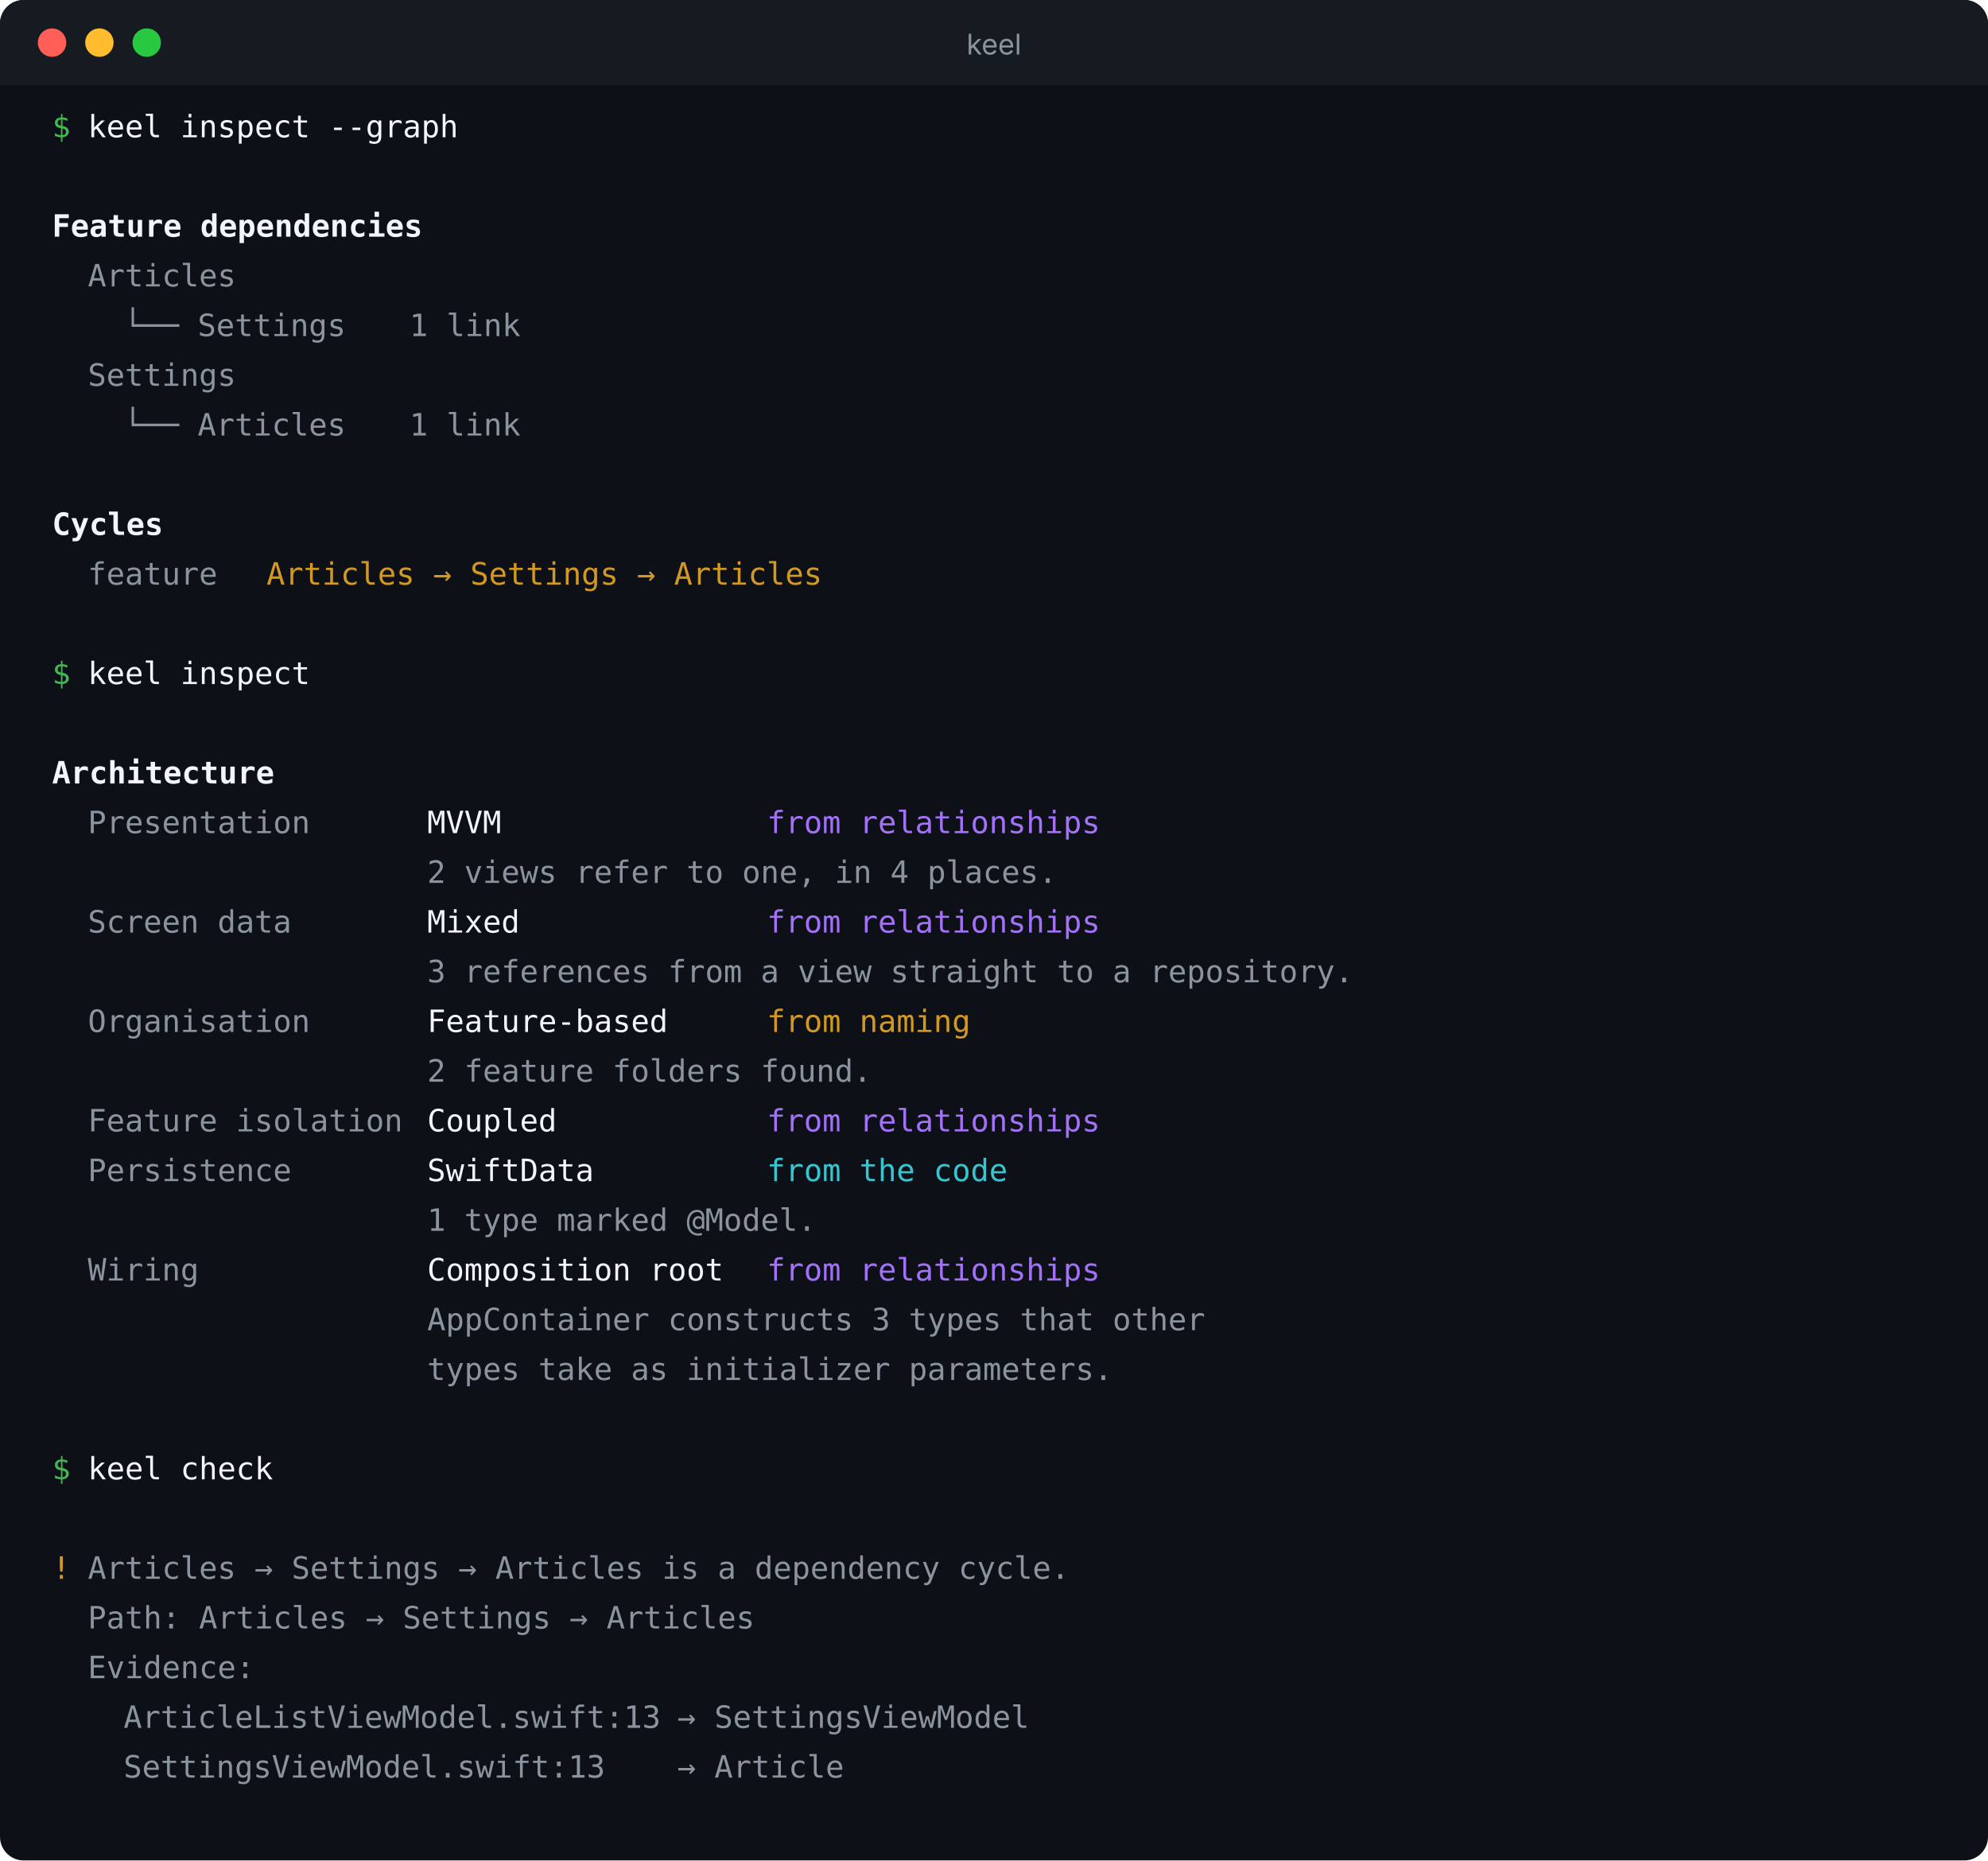
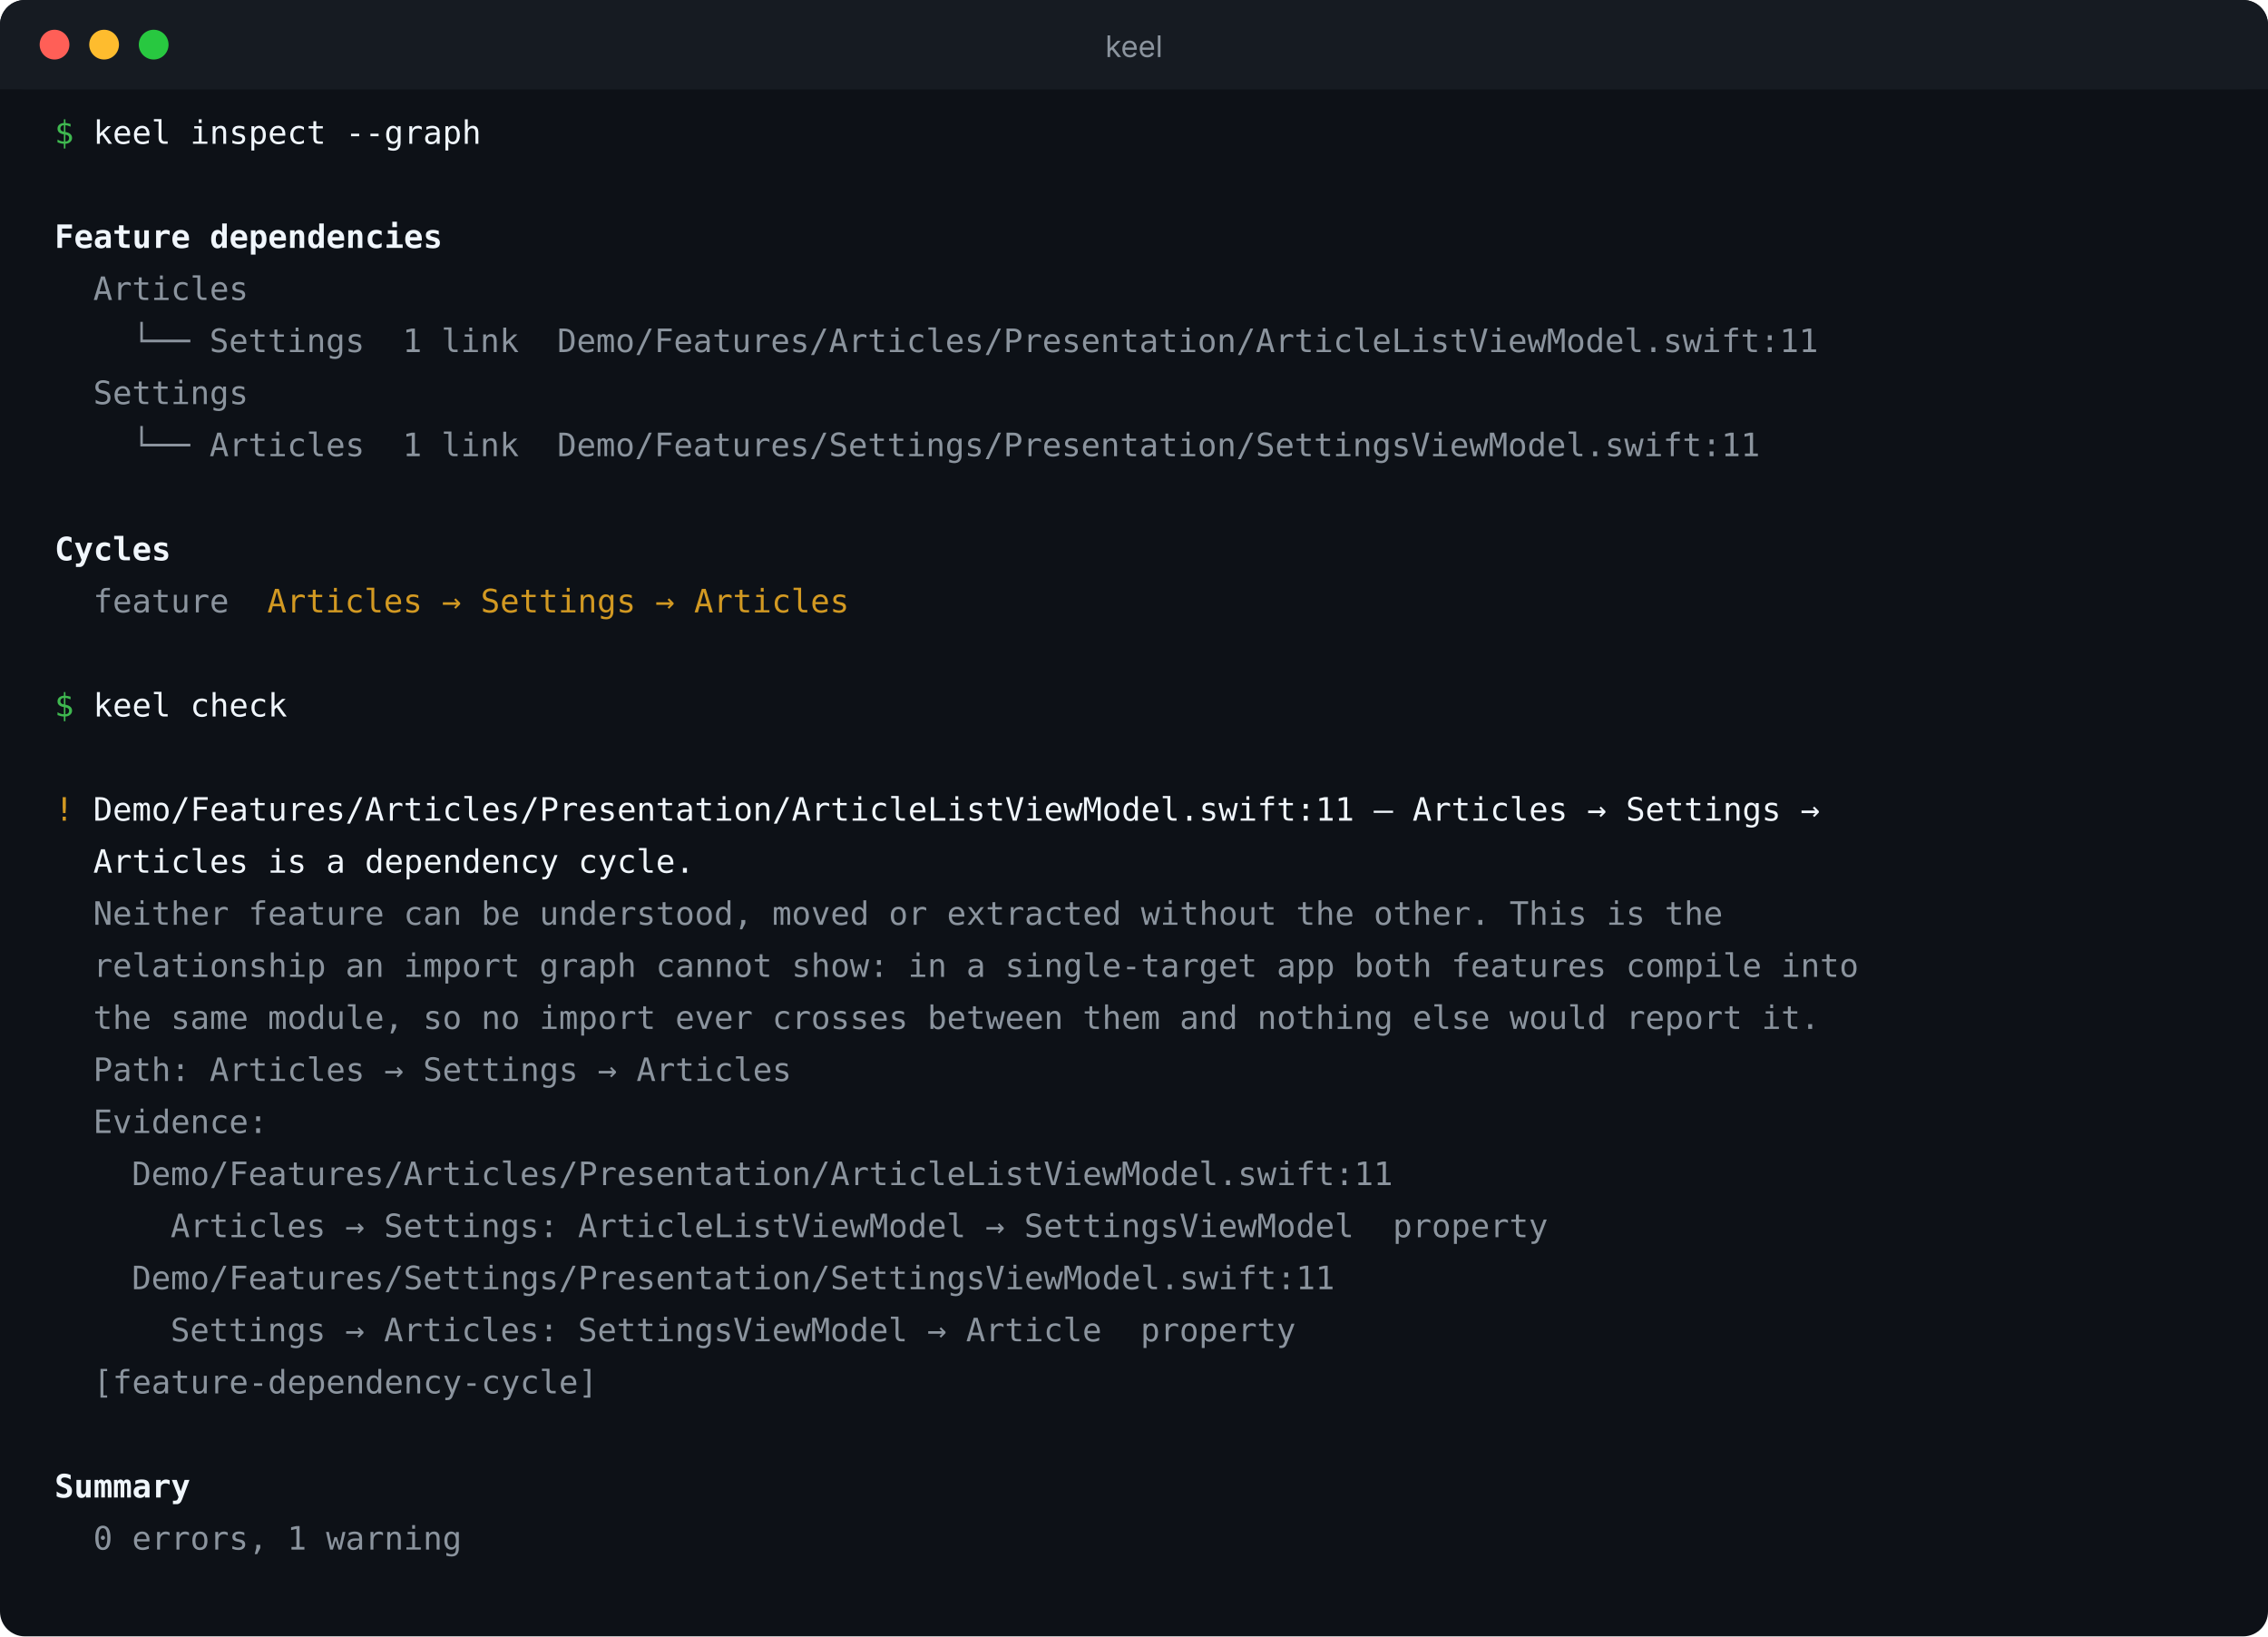
- <svg xmlns="http://www.w3.org/2000/svg" width="840" height="786" viewBox="0 0 840 786" role="img" aria-label="keel generating, extending and inspecting an iOS project">
-   <rect width="840" height="786" rx="10" fill="#0d1117" />
-   <rect width="840" height="36" rx="10" fill="#161b22" />
-   <rect y="26" width="840" height="10" fill="#161b22" />
+ <svg xmlns="http://www.w3.org/2000/svg" width="915" height="660" viewBox="0 0 915 660" role="img" aria-label="keel inspect --graph and keel check reporting a feature dependency cycle">
+   <rect width="915" height="660" rx="10" fill="#0d1117" />
+   <rect width="915" height="36" rx="10" fill="#161b22" />
+   <rect y="26" width="915" height="10" fill="#161b22" />
  <circle cx="22" cy="18" r="6" fill="#ff5f57" />
  <circle cx="42" cy="18" r="6" fill="#febc2e" />
  <circle cx="62" cy="18" r="6" fill="#28c840" />
-   <text x="420.0" y="23" fill="#8b949e" font-size="12" text-anchor="middle" font-family="-apple-system, BlinkMacSystemFont, Segoe UI, sans-serif">keel</text>
+   <text x="457.5" y="23" fill="#8b949e" font-size="12" text-anchor="middle" font-family="-apple-system, BlinkMacSystemFont, Segoe UI, sans-serif">keel</text>
  <g font-family="ui-monospace, SFMono-Regular, SF Mono, Menlo, Consolas, monospace" font-size="13" xml:space="preserve">
    <text>
      <tspan x="22.0" y="58.0" fill="#3fb950">$ </tspan>
-       <tspan x="37.1" y="58.0" fill="#f0f6fc">keel inspect --graph</tspan>
+       <tspan x="37.6" y="58.0" fill="#f0f6fc">keel inspect --graph</tspan>
    </text>
    <text>
      <tspan x="22.0" y="100.0" fill="#f0f6fc" font-weight="700">Feature dependencies</tspan>
    </text>
    <text>
-       <tspan x="37.1" y="121.0" fill="#8b949e">Articles</tspan>
+       <tspan x="37.6" y="121.0" fill="#8b949e">Articles</tspan>
    </text>
    <text>
-       <tspan x="52.2" y="142.0" fill="#8b949e">└── Settings</tspan>
-       <tspan x="173.0" y="142.0" fill="#8b949e">1 link</tspan>
+       <tspan x="53.2" y="142.0" fill="#8b949e">└── Settings</tspan>
+       <tspan x="162.4" y="142.0" fill="#8b949e">1 link</tspan>
+       <tspan x="224.8" y="142.0" fill="#8b949e">Demo/Features/Articles/Presentation/ArticleListViewModel.swift:11</tspan>
    </text>
    <text>
-       <tspan x="37.1" y="163.0" fill="#8b949e">Settings</tspan>
+       <tspan x="37.6" y="163.0" fill="#8b949e">Settings</tspan>
    </text>
    <text>
-       <tspan x="52.2" y="184.0" fill="#8b949e">└── Articles</tspan>
-       <tspan x="173.0" y="184.0" fill="#8b949e">1 link</tspan>
+       <tspan x="53.2" y="184.0" fill="#8b949e">└── Articles</tspan>
+       <tspan x="162.4" y="184.0" fill="#8b949e">1 link</tspan>
+       <tspan x="224.8" y="184.0" fill="#8b949e">Demo/Features/Settings/Presentation/SettingsViewModel.swift:11</tspan>
    </text>
    <text>
      <tspan x="22.0" y="226.0" fill="#f0f6fc" font-weight="700">Cycles</tspan>
    </text>
    <text>
-       <tspan x="37.1" y="247.0" fill="#8b949e">feature</tspan>
-       <tspan x="112.6" y="247.0" fill="#d29922">Articles → Settings → Articles</tspan>
+       <tspan x="37.6" y="247.0" fill="#8b949e">feature</tspan>
+       <tspan x="107.8" y="247.0" fill="#d29922">Articles → Settings → Articles</tspan>
    </text>
    <text>
      <tspan x="22.0" y="289.0" fill="#3fb950">$ </tspan>
-       <tspan x="37.1" y="289.0" fill="#f0f6fc">keel inspect</tspan>
+       <tspan x="37.6" y="289.0" fill="#f0f6fc">keel check</tspan>
    </text>
    <text>
-       <tspan x="22.0" y="331.0" fill="#f0f6fc" font-weight="700">Architecture</tspan>
+       <tspan x="22.0" y="331.0" fill="#d29922">!</tspan>
+       <tspan x="37.6" y="331.0" fill="#f0f6fc">Demo/Features/Articles/Presentation/ArticleListViewModel.swift:11 — Articles → Settings →</tspan>
    </text>
    <text>
-       <tspan x="37.1" y="352.0" fill="#8b949e">Presentation</tspan>
-       <tspan x="180.5" y="352.0" fill="#f0f6fc">MVVM</tspan>
-       <tspan x="324.0" y="352.0" fill="#a371f7">from relationships</tspan>
+       <tspan x="37.6" y="352.0" fill="#f0f6fc">Articles is a dependency cycle.</tspan>
    </text>
    <text>
-       <tspan x="180.5" y="373.0" fill="#8b949e">2 views refer to one, in 4 places.</tspan>
+       <tspan x="37.6" y="373.0" fill="#8b949e">Neither feature can be understood, moved or extracted without the other. This is the</tspan>
    </text>
    <text>
-       <tspan x="37.1" y="394.0" fill="#8b949e">Screen data</tspan>
-       <tspan x="180.5" y="394.0" fill="#f0f6fc">Mixed</tspan>
-       <tspan x="324.0" y="394.0" fill="#a371f7">from relationships</tspan>
+       <tspan x="37.6" y="394.0" fill="#8b949e">relationship an import graph cannot show: in a single-target app both features compile into</tspan>
    </text>
    <text>
-       <tspan x="180.5" y="415.0" fill="#8b949e">3 references from a view straight to a repository.</tspan>
+       <tspan x="37.6" y="415.0" fill="#8b949e">the same module, so no import ever crosses between them and nothing else would report it.</tspan>
    </text>
    <text>
-       <tspan x="37.1" y="436.0" fill="#8b949e">Organisation</tspan>
-       <tspan x="180.5" y="436.0" fill="#f0f6fc">Feature-based</tspan>
-       <tspan x="324.0" y="436.0" fill="#d29922">from naming</tspan>
+       <tspan x="37.6" y="436.0" fill="#8b949e">Path: Articles → Settings → Articles</tspan>
    </text>
    <text>
-       <tspan x="180.5" y="457.0" fill="#8b949e">2 feature folders found.</tspan>
+       <tspan x="37.6" y="457.0" fill="#8b949e">Evidence:</tspan>
    </text>
    <text>
-       <tspan x="37.1" y="478.0" fill="#8b949e">Feature isolation</tspan>
-       <tspan x="180.5" y="478.0" fill="#f0f6fc">Coupled</tspan>
-       <tspan x="324.0" y="478.0" fill="#a371f7">from relationships</tspan>
+       <tspan x="53.2" y="478.0" fill="#8b949e">Demo/Features/Articles/Presentation/ArticleListViewModel.swift:11</tspan>
    </text>
    <text>
-       <tspan x="37.1" y="499.0" fill="#8b949e">Persistence</tspan>
-       <tspan x="180.5" y="499.0" fill="#f0f6fc">SwiftData</tspan>
-       <tspan x="324.0" y="499.0" fill="#39c5cf">from the code</tspan>
+       <tspan x="68.8" y="499.0" fill="#8b949e">Articles → Settings: ArticleListViewModel → SettingsViewModel  property</tspan>
    </text>
    <text>
-       <tspan x="180.5" y="520.0" fill="#8b949e">1 type marked @Model.</tspan>
+       <tspan x="53.2" y="520.0" fill="#8b949e">Demo/Features/Settings/Presentation/SettingsViewModel.swift:11</tspan>
    </text>
    <text>
-       <tspan x="37.1" y="541.0" fill="#8b949e">Wiring</tspan>
-       <tspan x="180.5" y="541.0" fill="#f0f6fc">Composition root</tspan>
-       <tspan x="324.0" y="541.0" fill="#a371f7">from relationships</tspan>
+       <tspan x="68.8" y="541.0" fill="#8b949e">Settings → Articles: SettingsViewModel → Article  property</tspan>
    </text>
    <text>
-       <tspan x="180.5" y="562.0" fill="#8b949e">AppContainer constructs 3 types that other</tspan>
+       <tspan x="37.6" y="562.0" fill="#8b949e">[feature-dependency-cycle]</tspan>
    </text>
    <text>
-       <tspan x="180.5" y="583.0" fill="#8b949e">types take as initializer parameters.</tspan>
+       <tspan x="22.0" y="604.0" fill="#f0f6fc" font-weight="700">Summary</tspan>
    </text>
    <text>
-       <tspan x="22.0" y="625.0" fill="#3fb950">$ </tspan>
-       <tspan x="37.1" y="625.0" fill="#f0f6fc">keel check</tspan>
-     </text>
-     <text>
-       <tspan x="22.0" y="667.0" fill="#d29922">!</tspan>
-       <tspan x="37.1" y="667.0" fill="#8b949e">Articles → Settings → Articles is a dependency cycle.</tspan>
-     </text>
-     <text>
-       <tspan x="37.1" y="688.0" fill="#8b949e">Path: Articles → Settings → Articles</tspan>
-     </text>
-     <text>
-       <tspan x="37.1" y="709.0" fill="#8b949e">Evidence:</tspan>
-     </text>
-     <text>
-       <tspan x="52.2" y="730.0" fill="#8b949e">ArticleListViewModel.swift:13</tspan>
-       <tspan x="286.2" y="730.0" fill="#8b949e">→ SettingsViewModel</tspan>
-     </text>
-     <text>
-       <tspan x="52.2" y="751.0" fill="#8b949e">SettingsViewModel.swift:13</tspan>
-       <tspan x="286.2" y="751.0" fill="#8b949e">→ Article</tspan>
+       <tspan x="37.6" y="625.0" fill="#8b949e">0 errors, 1 warning</tspan>
    </text>
  </g>
</svg>
